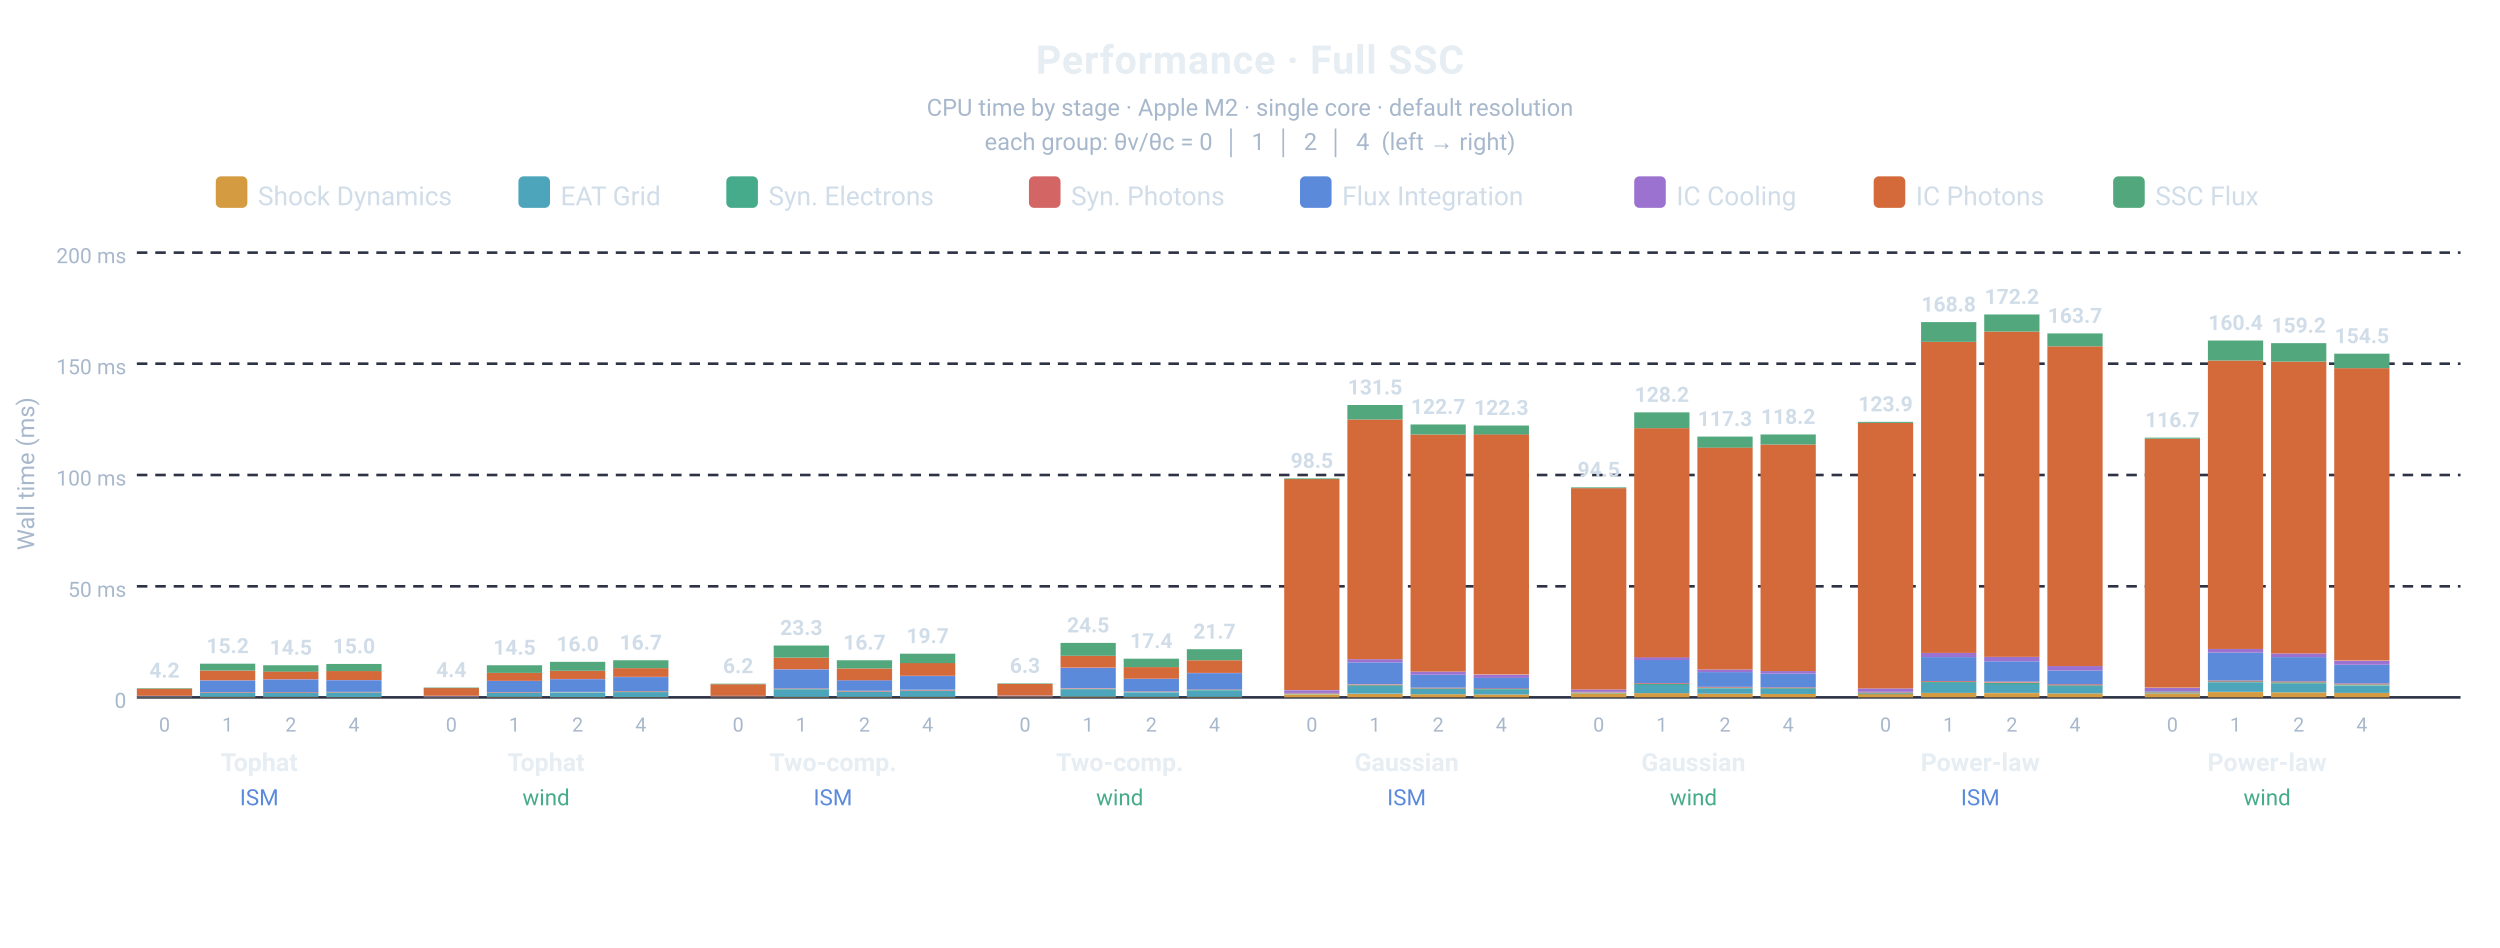
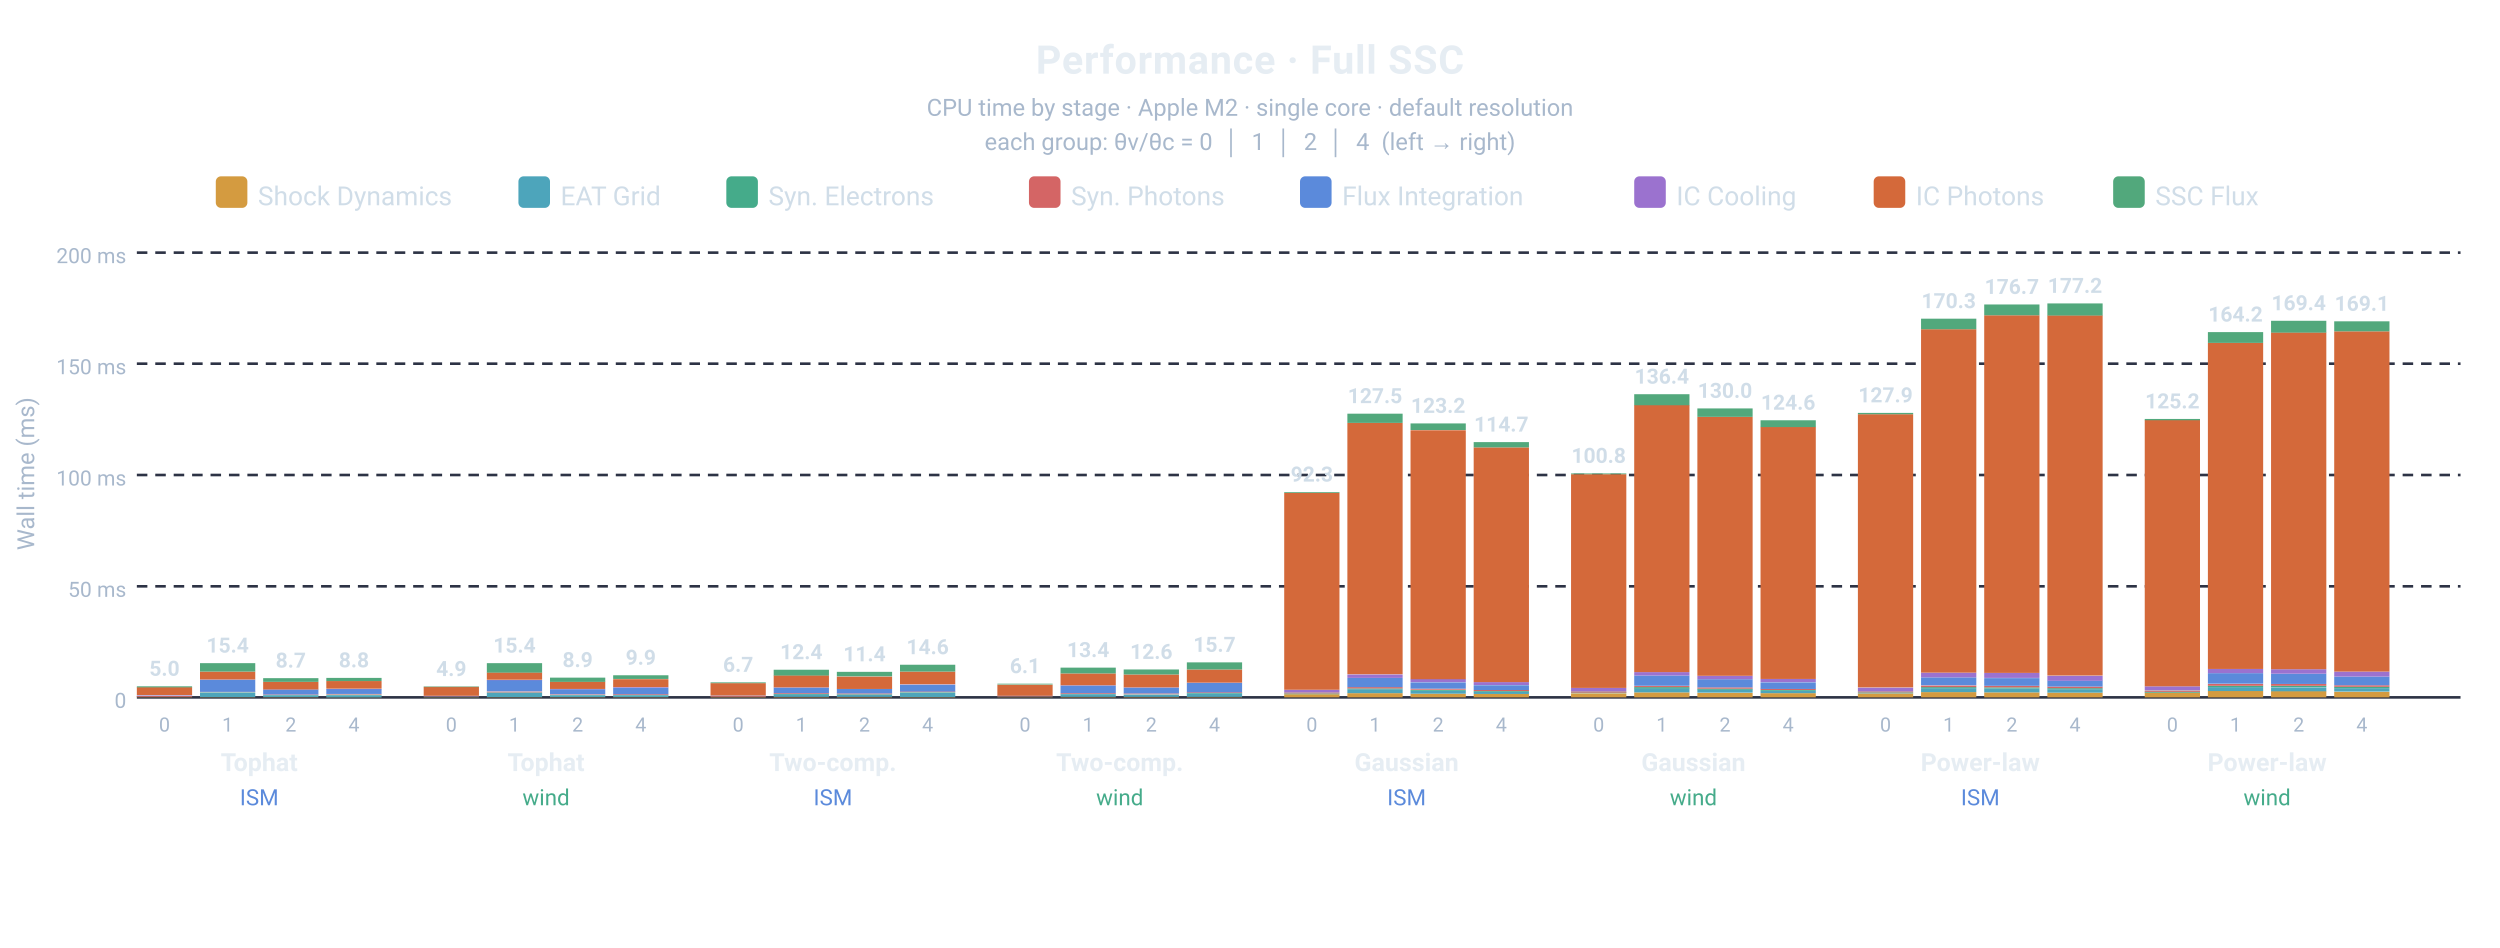
<svg xmlns="http://www.w3.org/2000/svg" viewBox="0 0 950 360" font-family="-apple-system, 'Segoe UI', Roboto, 'Helvetica Neue', Arial, sans-serif">
  <style>
    .cp { fill: #E6EDF3; }
    .cs { fill: #A8B8CC; }
    .cb { fill: #D0DDE8; }
    .mi { fill: #5B8ADB; }
    .mw { fill: #45AB8A; }
    .gl { stroke: #2D3345; fill: none; }
  </style>
  <rect width="950" height="360" fill="transparent" rx="12" />
  <text x="475" y="28" text-anchor="middle" font-size="15" font-weight="700" class="cp" letter-spacing="0.3">Performance · Full SSC</text>
  <text x="475" y="44" text-anchor="middle" font-size="9" class="cs">CPU time by stage · Apple M2 · single core · default resolution</text>
  <text x="475" y="57" text-anchor="middle" font-size="9" class="cs">each group: θv/θc = 0 │ 1 │ 2 │ 4 (left → right)</text>
  <rect x="82" y="67" width="12" height="12" rx="2" fill="#D49B40" />
  <text x="98" y="78" font-size="10" class="cb">Shock Dynamics</text>
  <rect x="197" y="67" width="12" height="12" rx="2" fill="#4DA5BB" />
  <text x="213" y="78" font-size="10" class="cb">EAT Grid</text>
  <rect x="276" y="67" width="12" height="12" rx="2" fill="#45AB8A" />
  <text x="292" y="78" font-size="10" class="cb">Syn. Electrons</text>
  <rect x="391" y="67" width="12" height="12" rx="2" fill="#D46565" />
  <text x="407" y="78" font-size="10" class="cb">Syn. Photons</text>
  <rect x="494" y="67" width="12" height="12" rx="2" fill="#5B8ADB" />
  <text x="510" y="78" font-size="10" class="cb">Flux Integration</text>
  <rect x="621" y="67" width="12" height="12" rx="2" fill="#9B72CF" />
  <text x="637" y="78" font-size="10" class="cb">IC Cooling</text>
  <rect x="712" y="67" width="12" height="12" rx="2" fill="#D4693A" />
  <text x="728" y="78" font-size="10" class="cb">IC Photons</text>
  <rect x="803" y="67" width="12" height="12" rx="2" fill="#52A87C" />
  <text x="819" y="78" font-size="10" class="cb">SSC Flux</text>
  <line x1="52" y1="265" x2="935" y2="265" class="gl" stroke-width="1" />
  <line x1="52" y1="222.8" x2="935" y2="222.8" class="gl" stroke-width="1" stroke-dasharray="4,3" />
  <text x="48" y="226.8" text-anchor="end" font-size="8" class="cs">50 ms</text>
  <line x1="52" y1="180.5" x2="935" y2="180.5" class="gl" stroke-width="1" stroke-dasharray="4,3" />
  <text x="48" y="184.5" text-anchor="end" font-size="8" class="cs">100 ms</text>
  <line x1="52" y1="138.2" x2="935" y2="138.2" class="gl" stroke-width="1" stroke-dasharray="4,3" />
  <text x="48" y="142.2" text-anchor="end" font-size="8" class="cs">150 ms</text>
  <line x1="52" y1="96.0" x2="935" y2="96.0" class="gl" stroke-width="1" stroke-dasharray="4,3" />
  <text x="48" y="100.0" text-anchor="end" font-size="8" class="cs">200 ms</text>
  <text x="48" y="269" text-anchor="end" font-size="8" class="cs">0</text>
  <rect x="52.0" y="264.9" width="21" height="0.1" fill="#D49B40" />
  <rect x="52.0" y="264.9" width="21" height="0.0" fill="#4DA5BB" />
-   <rect x="52.0" y="264.8" width="21" height="0.1" fill="#45AB8A" />
-   <rect x="52.0" y="264.6" width="21" height="0.1" fill="#D46565" />
-   <rect x="52.0" y="264.5" width="21" height="0.1" fill="#5B8ADB" />
-   <rect x="52.0" y="264.4" width="21" height="0.1" fill="#9B72CF" />
-   <rect x="52.0" y="261.7" width="21" height="2.7" fill="#D4693A" />
-   <rect x="52.0" y="261.5" width="21" height="0.2" fill="#52A87C" />
-   <text x="62.5" y="257.5" text-anchor="middle" font-size="8" font-weight="600" class="cb">4.2</text>
-   <rect x="76.0" y="264.8" width="21" height="0.2" fill="#D49B40" />
-   <rect x="76.0" y="263.3" width="21" height="1.5" fill="#4DA5BB" />
-   <rect x="76.0" y="263.2" width="21" height="0.1" fill="#45AB8A" />
-   <rect x="76.0" y="263.0" width="21" height="0.2" fill="#D46565" />
-   <rect x="76.0" y="258.6" width="21" height="4.4" fill="#5B8ADB" />
-   <rect x="76.0" y="258.5" width="21" height="0.1" fill="#9B72CF" />
-   <rect x="76.0" y="254.8" width="21" height="3.7" fill="#D4693A" />
-   <rect x="76.0" y="252.2" width="21" height="2.6" fill="#52A87C" />
-   <text x="86.5" y="248.2" text-anchor="middle" font-size="8" font-weight="600" class="cb">15.2</text>
+   <rect x="52.0" y="264.7" width="21" height="0.1" fill="#45AB8A" />
+   <rect x="52.0" y="264.4" width="21" height="0.4" fill="#D46565" />
+   <rect x="52.0" y="264.3" width="21" height="0.1" fill="#5B8ADB" />
+   <rect x="52.0" y="264.2" width="21" height="0.1" fill="#9B72CF" />
+   <rect x="52.0" y="261.1" width="21" height="3.0" fill="#D4693A" />
+   <rect x="52.0" y="260.8" width="21" height="0.4" fill="#52A87C" />
+   <text x="62.5" y="256.8" text-anchor="middle" font-size="8" font-weight="600" class="cb">5.0</text>
+   <rect x="76.0" y="264.9" width="21" height="0.1" fill="#D49B40" />
+   <rect x="76.0" y="263.2" width="21" height="1.7" fill="#4DA5BB" />
+   <rect x="76.0" y="263.1" width="21" height="0.1" fill="#45AB8A" />
+   <rect x="76.0" y="262.8" width="21" height="0.2" fill="#D46565" />
+   <rect x="76.0" y="258.3" width="21" height="4.6" fill="#5B8ADB" />
+   <rect x="76.0" y="258.2" width="21" height="0.1" fill="#9B72CF" />
+   <rect x="76.0" y="255.2" width="21" height="3.0" fill="#D4693A" />
+   <rect x="76.0" y="252.0" width="21" height="3.2" fill="#52A87C" />
+   <text x="86.5" y="248.0" text-anchor="middle" font-size="8" font-weight="600" class="cb">15.4</text>
  <rect x="100.0" y="264.9" width="21" height="0.1" fill="#D49B40" />
-   <rect x="100.0" y="263.3" width="21" height="1.5" fill="#4DA5BB" />
-   <rect x="100.0" y="263.2" width="21" height="0.1" fill="#45AB8A" />
-   <rect x="100.0" y="262.9" width="21" height="0.3" fill="#D46565" />
-   <rect x="100.0" y="258.2" width="21" height="4.8" fill="#5B8ADB" />
-   <rect x="100.0" y="258.1" width="21" height="0.1" fill="#9B72CF" />
-   <rect x="100.0" y="255.1" width="21" height="3.0" fill="#D4693A" />
-   <rect x="100.0" y="252.8" width="21" height="2.4" fill="#52A87C" />
-   <text x="110.5" y="248.8" text-anchor="middle" font-size="8" font-weight="600" class="cb">14.5</text>
+   <rect x="100.0" y="264.2" width="21" height="0.7" fill="#4DA5BB" />
+   <rect x="100.0" y="264.1" width="21" height="0.1" fill="#45AB8A" />
+   <rect x="100.0" y="263.9" width="21" height="0.2" fill="#D46565" />
+   <rect x="100.0" y="262.0" width="21" height="1.9" fill="#5B8ADB" />
+   <rect x="100.0" y="262.0" width="21" height="0.1" fill="#9B72CF" />
+   <rect x="100.0" y="259.1" width="21" height="2.9" fill="#D4693A" />
+   <rect x="100.0" y="257.7" width="21" height="1.4" fill="#52A87C" />
+   <text x="110.5" y="253.7" text-anchor="middle" font-size="8" font-weight="600" class="cb">8.7</text>
  <rect x="124.0" y="264.9" width="21" height="0.1" fill="#D49B40" />
-   <rect x="124.0" y="263.2" width="21" height="1.7" fill="#4DA5BB" />
-   <rect x="124.0" y="263.1" width="21" height="0.1" fill="#45AB8A" />
-   <rect x="124.0" y="262.9" width="21" height="0.2" fill="#D46565" />
-   <rect x="124.0" y="258.5" width="21" height="4.4" fill="#5B8ADB" />
-   <rect x="124.0" y="258.4" width="21" height="0.1" fill="#9B72CF" />
-   <rect x="124.0" y="255.0" width="21" height="3.4" fill="#D4693A" />
-   <rect x="124.0" y="252.3" width="21" height="2.7" fill="#52A87C" />
-   <text x="134.5" y="248.3" text-anchor="middle" font-size="8" font-weight="600" class="cb">15.0</text>
+   <rect x="124.0" y="264.2" width="21" height="0.8" fill="#4DA5BB" />
+   <rect x="124.0" y="264.0" width="21" height="0.2" fill="#45AB8A" />
+   <rect x="124.0" y="263.7" width="21" height="0.2" fill="#D46565" />
+   <rect x="124.0" y="261.8" width="21" height="1.9" fill="#5B8ADB" />
+   <rect x="124.0" y="261.8" width="21" height="0.1" fill="#9B72CF" />
+   <rect x="124.0" y="258.8" width="21" height="2.9" fill="#D4693A" />
+   <rect x="124.0" y="257.6" width="21" height="1.2" fill="#52A87C" />
+   <text x="134.5" y="253.6" text-anchor="middle" font-size="8" font-weight="600" class="cb">8.8</text>
  <rect x="161.0" y="264.9" width="21" height="0.1" fill="#D49B40" />
  <rect x="161.0" y="264.9" width="21" height="0.0" fill="#4DA5BB" />
  <rect x="161.0" y="264.8" width="21" height="0.1" fill="#45AB8A" />
  <rect x="161.0" y="264.6" width="21" height="0.2" fill="#D46565" />
  <rect x="161.0" y="264.5" width="21" height="0.1" fill="#5B8ADB" />
-   <rect x="161.0" y="264.5" width="21" height="0.1" fill="#9B72CF" />
-   <rect x="161.0" y="261.4" width="21" height="3.0" fill="#D4693A" />
-   <rect x="161.0" y="261.3" width="21" height="0.2" fill="#52A87C" />
-   <text x="171.5" y="257.3" text-anchor="middle" font-size="8" font-weight="600" class="cb">4.4</text>
-   <rect x="185.0" y="264.8" width="21" height="0.2" fill="#D49B40" />
-   <rect x="185.0" y="263.3" width="21" height="1.5" fill="#4DA5BB" />
-   <rect x="185.0" y="263.2" width="21" height="0.1" fill="#45AB8A" />
-   <rect x="185.0" y="263.0" width="21" height="0.2" fill="#D46565" />
-   <rect x="185.0" y="258.7" width="21" height="4.3" fill="#5B8ADB" />
-   <rect x="185.0" y="258.7" width="21" height="0.1" fill="#9B72CF" />
-   <rect x="185.0" y="255.7" width="21" height="3.0" fill="#D4693A" />
-   <rect x="185.0" y="252.8" width="21" height="2.9" fill="#52A87C" />
-   <text x="195.5" y="248.8" text-anchor="middle" font-size="8" font-weight="600" class="cb">14.5</text>
+   <rect x="161.0" y="264.4" width="21" height="0.1" fill="#9B72CF" />
+   <rect x="161.0" y="261.0" width="21" height="3.4" fill="#D4693A" />
+   <rect x="161.0" y="260.9" width="21" height="0.2" fill="#52A87C" />
+   <text x="171.5" y="256.9" text-anchor="middle" font-size="8" font-weight="600" class="cb">4.9</text>
+   <rect x="185.0" y="264.9" width="21" height="0.1" fill="#D49B40" />
+   <rect x="185.0" y="263.2" width="21" height="1.7" fill="#4DA5BB" />
+   <rect x="185.0" y="263.0" width="21" height="0.1" fill="#45AB8A" />
+   <rect x="185.0" y="262.8" width="21" height="0.3" fill="#D46565" />
+   <rect x="185.0" y="258.4" width="21" height="4.3" fill="#5B8ADB" />
+   <rect x="185.0" y="258.4" width="21" height="0.1" fill="#9B72CF" />
+   <rect x="185.0" y="255.5" width="21" height="2.8" fill="#D4693A" />
+   <rect x="185.0" y="252.0" width="21" height="3.6" fill="#52A87C" />
+   <text x="195.5" y="248.0" text-anchor="middle" font-size="8" font-weight="600" class="cb">15.4</text>
  <rect x="209.0" y="264.9" width="21" height="0.1" fill="#D49B40" />
-   <rect x="209.0" y="263.2" width="21" height="1.7" fill="#4DA5BB" />
-   <rect x="209.0" y="263.1" width="21" height="0.1" fill="#45AB8A" />
-   <rect x="209.0" y="262.8" width="21" height="0.2" fill="#D46565" />
-   <rect x="209.0" y="258.1" width="21" height="4.8" fill="#5B8ADB" />
-   <rect x="209.0" y="258.0" width="21" height="0.1" fill="#9B72CF" />
-   <rect x="209.0" y="254.9" width="21" height="3.1" fill="#D4693A" />
-   <rect x="209.0" y="251.5" width="21" height="3.4" fill="#52A87C" />
-   <text x="219.5" y="247.5" text-anchor="middle" font-size="8" font-weight="600" class="cb">16.0</text>
+   <rect x="209.0" y="264.2" width="21" height="0.7" fill="#4DA5BB" />
+   <rect x="209.0" y="264.1" width="21" height="0.1" fill="#45AB8A" />
+   <rect x="209.0" y="263.8" width="21" height="0.2" fill="#D46565" />
+   <rect x="209.0" y="261.9" width="21" height="1.9" fill="#5B8ADB" />
+   <rect x="209.0" y="261.9" width="21" height="0.1" fill="#9B72CF" />
+   <rect x="209.0" y="259.0" width="21" height="2.8" fill="#D4693A" />
+   <rect x="209.0" y="257.5" width="21" height="1.6" fill="#52A87C" />
+   <text x="219.5" y="253.5" text-anchor="middle" font-size="8" font-weight="600" class="cb">8.9</text>
  <rect x="233.0" y="264.9" width="21" height="0.1" fill="#D49B40" />
-   <rect x="233.0" y="263.0" width="21" height="1.9" fill="#4DA5BB" />
-   <rect x="233.0" y="262.8" width="21" height="0.2" fill="#45AB8A" />
-   <rect x="233.0" y="262.6" width="21" height="0.2" fill="#D46565" />
-   <rect x="233.0" y="257.3" width="21" height="5.3" fill="#5B8ADB" />
-   <rect x="233.0" y="257.2" width="21" height="0.1" fill="#9B72CF" />
-   <rect x="233.0" y="253.9" width="21" height="3.3" fill="#D4693A" />
-   <rect x="233.0" y="250.9" width="21" height="3.0" fill="#52A87C" />
-   <text x="243.5" y="246.9" text-anchor="middle" font-size="8" font-weight="600" class="cb">16.7</text>
-   <rect x="270.0" y="264.9" width="21" height="0.1" fill="#D49B40" />
+   <rect x="233.0" y="264.2" width="21" height="0.7" fill="#4DA5BB" />
+   <rect x="233.0" y="264.1" width="21" height="0.1" fill="#45AB8A" />
+   <rect x="233.0" y="263.8" width="21" height="0.3" fill="#D46565" />
+   <rect x="233.0" y="261.3" width="21" height="2.5" fill="#5B8ADB" />
+   <rect x="233.0" y="261.1" width="21" height="0.2" fill="#9B72CF" />
+   <rect x="233.0" y="258.1" width="21" height="3.0" fill="#D4693A" />
+   <rect x="233.0" y="256.6" width="21" height="1.4" fill="#52A87C" />
+   <text x="243.5" y="252.6" text-anchor="middle" font-size="8" font-weight="600" class="cb">9.9</text>
+   <rect x="270.0" y="264.8" width="21" height="0.2" fill="#D49B40" />
  <rect x="270.0" y="264.8" width="21" height="0.0" fill="#4DA5BB" />
  <rect x="270.0" y="264.7" width="21" height="0.1" fill="#45AB8A" />
-   <rect x="270.0" y="264.5" width="21" height="0.2" fill="#D46565" />
+   <rect x="270.0" y="264.5" width="21" height="0.3" fill="#D46565" />
  <rect x="270.0" y="264.4" width="21" height="0.1" fill="#5B8ADB" />
  <rect x="270.0" y="264.3" width="21" height="0.1" fill="#9B72CF" />
-   <rect x="270.0" y="260.0" width="21" height="4.4" fill="#D4693A" />
-   <rect x="270.0" y="259.8" width="21" height="0.2" fill="#52A87C" />
-   <text x="280.5" y="255.8" text-anchor="middle" font-size="8" font-weight="600" class="cb">6.2</text>
+   <rect x="270.0" y="259.6" width="21" height="4.7" fill="#D4693A" />
+   <rect x="270.0" y="259.3" width="21" height="0.3" fill="#52A87C" />
+   <text x="280.5" y="255.3" text-anchor="middle" font-size="8" font-weight="600" class="cb">6.7</text>
  <rect x="294.0" y="264.8" width="21" height="0.2" fill="#D49B40" />
-   <rect x="294.0" y="262.0" width="21" height="2.8" fill="#4DA5BB" />
-   <rect x="294.0" y="261.8" width="21" height="0.2" fill="#45AB8A" />
-   <rect x="294.0" y="261.6" width="21" height="0.2" fill="#D46565" />
-   <rect x="294.0" y="254.4" width="21" height="7.2" fill="#5B8ADB" />
-   <rect x="294.0" y="254.3" width="21" height="0.1" fill="#9B72CF" />
-   <rect x="294.0" y="249.9" width="21" height="4.4" fill="#D4693A" />
-   <rect x="294.0" y="245.3" width="21" height="4.6" fill="#52A87C" />
-   <text x="304.5" y="241.3" text-anchor="middle" font-size="8" font-weight="600" class="cb">23.3</text>
+   <rect x="294.0" y="263.8" width="21" height="1.0" fill="#4DA5BB" />
+   <rect x="294.0" y="263.7" width="21" height="0.2" fill="#45AB8A" />
+   <rect x="294.0" y="263.4" width="21" height="0.3" fill="#D46565" />
+   <rect x="294.0" y="261.3" width="21" height="2.1" fill="#5B8ADB" />
+   <rect x="294.0" y="261.2" width="21" height="0.1" fill="#9B72CF" />
+   <rect x="294.0" y="256.6" width="21" height="4.6" fill="#D4693A" />
+   <rect x="294.0" y="254.5" width="21" height="2.2" fill="#52A87C" />
+   <text x="304.5" y="250.5" text-anchor="middle" font-size="8" font-weight="600" class="cb">12.4</text>
  <rect x="318.0" y="264.8" width="21" height="0.2" fill="#D49B40" />
-   <rect x="318.0" y="262.9" width="21" height="1.9" fill="#4DA5BB" />
-   <rect x="318.0" y="262.8" width="21" height="0.1" fill="#45AB8A" />
-   <rect x="318.0" y="262.6" width="21" height="0.2" fill="#D46565" />
-   <rect x="318.0" y="258.5" width="21" height="4.0" fill="#5B8ADB" />
-   <rect x="318.0" y="258.4" width="21" height="0.1" fill="#9B72CF" />
-   <rect x="318.0" y="254.0" width="21" height="4.5" fill="#D4693A" />
-   <rect x="318.0" y="250.9" width="21" height="3.1" fill="#52A87C" />
-   <text x="328.5" y="246.9" text-anchor="middle" font-size="8" font-weight="600" class="cb">16.7</text>
+   <rect x="318.0" y="264.0" width="21" height="0.8" fill="#4DA5BB" />
+   <rect x="318.0" y="263.8" width="21" height="0.2" fill="#45AB8A" />
+   <rect x="318.0" y="263.5" width="21" height="0.3" fill="#D46565" />
+   <rect x="318.0" y="261.8" width="21" height="1.7" fill="#5B8ADB" />
+   <rect x="318.0" y="261.7" width="21" height="0.1" fill="#9B72CF" />
+   <rect x="318.0" y="257.1" width="21" height="4.7" fill="#D4693A" />
+   <rect x="318.0" y="255.3" width="21" height="1.7" fill="#52A87C" />
+   <text x="328.5" y="251.3" text-anchor="middle" font-size="8" font-weight="600" class="cb">11.4</text>
  <rect x="342.0" y="264.8" width="21" height="0.2" fill="#D49B40" />
-   <rect x="342.0" y="262.5" width="21" height="2.3" fill="#4DA5BB" />
-   <rect x="342.0" y="262.4" width="21" height="0.1" fill="#45AB8A" />
-   <rect x="342.0" y="262.2" width="21" height="0.2" fill="#D46565" />
-   <rect x="342.0" y="256.9" width="21" height="5.2" fill="#5B8ADB" />
-   <rect x="342.0" y="256.8" width="21" height="0.1" fill="#9B72CF" />
-   <rect x="342.0" y="251.9" width="21" height="4.9" fill="#D4693A" />
-   <rect x="342.0" y="248.4" width="21" height="3.6" fill="#52A87C" />
-   <text x="352.5" y="244.4" text-anchor="middle" font-size="8" font-weight="600" class="cb">19.7</text>
+   <rect x="342.0" y="263.3" width="21" height="1.6" fill="#4DA5BB" />
+   <rect x="342.0" y="263.1" width="21" height="0.2" fill="#45AB8A" />
+   <rect x="342.0" y="262.7" width="21" height="0.3" fill="#D46565" />
+   <rect x="342.0" y="260.2" width="21" height="2.6" fill="#5B8ADB" />
+   <rect x="342.0" y="260.0" width="21" height="0.1" fill="#9B72CF" />
+   <rect x="342.0" y="255.2" width="21" height="4.8" fill="#D4693A" />
+   <rect x="342.0" y="252.6" width="21" height="2.6" fill="#52A87C" />
+   <text x="352.5" y="248.6" text-anchor="middle" font-size="8" font-weight="600" class="cb">14.6</text>
  <rect x="379.0" y="264.9" width="21" height="0.1" fill="#D49B40" />
  <rect x="379.0" y="264.8" width="21" height="0.0" fill="#4DA5BB" />
  <rect x="379.0" y="264.7" width="21" height="0.1" fill="#45AB8A" />
  <rect x="379.0" y="264.5" width="21" height="0.2" fill="#D46565" />
  <rect x="379.0" y="264.4" width="21" height="0.1" fill="#5B8ADB" />
  <rect x="379.0" y="264.3" width="21" height="0.1" fill="#9B72CF" />
-   <rect x="379.0" y="259.9" width="21" height="4.4" fill="#D4693A" />
-   <rect x="379.0" y="259.7" width="21" height="0.2" fill="#52A87C" />
-   <text x="389.5" y="255.7" text-anchor="middle" font-size="8" font-weight="600" class="cb">6.3</text>
-   <rect x="403.0" y="264.7" width="21" height="0.3" fill="#D49B40" />
-   <rect x="403.0" y="261.9" width="21" height="2.8" fill="#4DA5BB" />
-   <rect x="403.0" y="261.8" width="21" height="0.1" fill="#45AB8A" />
-   <rect x="403.0" y="261.6" width="21" height="0.2" fill="#D46565" />
-   <rect x="403.0" y="253.8" width="21" height="7.7" fill="#5B8ADB" />
-   <rect x="403.0" y="253.8" width="21" height="0.1" fill="#9B72CF" />
-   <rect x="403.0" y="249.2" width="21" height="4.5" fill="#D4693A" />
-   <rect x="403.0" y="244.3" width="21" height="4.9" fill="#52A87C" />
-   <text x="413.5" y="240.3" text-anchor="middle" font-size="8" font-weight="600" class="cb">24.5</text>
+   <rect x="379.0" y="260.2" width="21" height="4.2" fill="#D4693A" />
+   <rect x="379.0" y="259.8" width="21" height="0.3" fill="#52A87C" />
+   <text x="389.5" y="255.8" text-anchor="middle" font-size="8" font-weight="600" class="cb">6.1</text>
+   <rect x="403.0" y="264.8" width="21" height="0.2" fill="#D49B40" />
+   <rect x="403.0" y="263.8" width="21" height="1.0" fill="#4DA5BB" />
+   <rect x="403.0" y="263.7" width="21" height="0.1" fill="#45AB8A" />
+   <rect x="403.0" y="263.4" width="21" height="0.3" fill="#D46565" />
+   <rect x="403.0" y="260.5" width="21" height="2.9" fill="#5B8ADB" />
+   <rect x="403.0" y="260.4" width="21" height="0.1" fill="#9B72CF" />
+   <rect x="403.0" y="255.9" width="21" height="4.5" fill="#D4693A" />
+   <rect x="403.0" y="253.7" width="21" height="2.2" fill="#52A87C" />
+   <text x="413.5" y="249.7" text-anchor="middle" font-size="8" font-weight="600" class="cb">13.4</text>
  <rect x="427.0" y="264.8" width="21" height="0.2" fill="#D49B40" />
-   <rect x="427.0" y="263.1" width="21" height="1.7" fill="#4DA5BB" />
-   <rect x="427.0" y="262.9" width="21" height="0.1" fill="#45AB8A" />
-   <rect x="427.0" y="262.7" width="21" height="0.2" fill="#D46565" />
-   <rect x="427.0" y="258.0" width="21" height="4.7" fill="#5B8ADB" />
-   <rect x="427.0" y="257.9" width="21" height="0.1" fill="#9B72CF" />
-   <rect x="427.0" y="253.5" width="21" height="4.4" fill="#D4693A" />
-   <rect x="427.0" y="250.3" width="21" height="3.2" fill="#52A87C" />
-   <text x="437.5" y="246.3" text-anchor="middle" font-size="8" font-weight="600" class="cb">17.4</text>
+   <rect x="427.0" y="264.0" width="21" height="0.8" fill="#4DA5BB" />
+   <rect x="427.0" y="263.8" width="21" height="0.1" fill="#45AB8A" />
+   <rect x="427.0" y="263.5" width="21" height="0.3" fill="#D46565" />
+   <rect x="427.0" y="261.3" width="21" height="2.2" fill="#5B8ADB" />
+   <rect x="427.0" y="261.2" width="21" height="0.1" fill="#9B72CF" />
+   <rect x="427.0" y="256.3" width="21" height="4.9" fill="#D4693A" />
+   <rect x="427.0" y="254.4" width="21" height="1.9" fill="#52A87C" />
+   <text x="437.5" y="250.4" text-anchor="middle" font-size="8" font-weight="600" class="cb">12.6</text>
  <rect x="451.0" y="264.8" width="21" height="0.2" fill="#D49B40" />
-   <rect x="451.0" y="262.4" width="21" height="2.4" fill="#4DA5BB" />
-   <rect x="451.0" y="262.2" width="21" height="0.2" fill="#45AB8A" />
-   <rect x="451.0" y="262.0" width="21" height="0.2" fill="#D46565" />
-   <rect x="451.0" y="255.8" width="21" height="6.2" fill="#5B8ADB" />
-   <rect x="451.0" y="255.7" width="21" height="0.1" fill="#9B72CF" />
-   <rect x="451.0" y="250.9" width="21" height="4.8" fill="#D4693A" />
-   <rect x="451.0" y="246.7" width="21" height="4.2" fill="#52A87C" />
-   <text x="461.5" y="242.7" text-anchor="middle" font-size="8" font-weight="600" class="cb">21.7</text>
-   <rect x="488.0" y="263.9" width="21" height="1.1" fill="#D49B40" />
-   <rect x="488.0" y="263.9" width="21" height="0.0" fill="#4DA5BB" />
-   <rect x="488.0" y="263.6" width="21" height="0.2" fill="#45AB8A" />
-   <rect x="488.0" y="263.4" width="21" height="0.2" fill="#D46565" />
-   <rect x="488.0" y="263.3" width="21" height="0.1" fill="#5B8ADB" />
-   <rect x="488.0" y="262.3" width="21" height="1.0" fill="#9B72CF" />
-   <rect x="488.0" y="182.0" width="21" height="80.2" fill="#D4693A" />
-   <rect x="488.0" y="181.8" width="21" height="0.3" fill="#52A87C" />
-   <text x="498.5" y="177.8" text-anchor="middle" font-size="8" font-weight="600" class="cb">98.5</text>
-   <rect x="512.0" y="263.7" width="21" height="1.3" fill="#D49B40" />
-   <rect x="512.0" y="260.6" width="21" height="3.0" fill="#4DA5BB" />
-   <rect x="512.0" y="260.4" width="21" height="0.3" fill="#45AB8A" />
-   <rect x="512.0" y="260.1" width="21" height="0.3" fill="#D46565" />
-   <rect x="512.0" y="251.7" width="21" height="8.3" fill="#5B8ADB" />
-   <rect x="512.0" y="250.5" width="21" height="1.2" fill="#9B72CF" />
-   <rect x="512.0" y="159.4" width="21" height="91.1" fill="#D4693A" />
-   <rect x="512.0" y="153.9" width="21" height="5.5" fill="#52A87C" />
-   <text x="522.5" y="149.9" text-anchor="middle" font-size="8" font-weight="600" class="cb">131.5</text>
-   <rect x="536.0" y="263.8" width="21" height="1.2" fill="#D49B40" />
-   <rect x="536.0" y="261.8" width="21" height="2.0" fill="#4DA5BB" />
-   <rect x="536.0" y="261.6" width="21" height="0.3" fill="#45AB8A" />
-   <rect x="536.0" y="261.3" width="21" height="0.3" fill="#D46565" />
-   <rect x="536.0" y="256.4" width="21" height="4.9" fill="#5B8ADB" />
-   <rect x="536.0" y="255.2" width="21" height="1.2" fill="#9B72CF" />
-   <rect x="536.0" y="165.1" width="21" height="90.1" fill="#D4693A" />
-   <rect x="536.0" y="161.3" width="21" height="3.8" fill="#52A87C" />
-   <text x="546.5" y="157.3" text-anchor="middle" font-size="8" font-weight="600" class="cb">122.7</text>
-   <rect x="560.0" y="263.9" width="21" height="1.1" fill="#D49B40" />
-   <rect x="560.0" y="262.1" width="21" height="1.8" fill="#4DA5BB" />
-   <rect x="560.0" y="261.8" width="21" height="0.3" fill="#45AB8A" />
-   <rect x="560.0" y="261.5" width="21" height="0.3" fill="#D46565" />
-   <rect x="560.0" y="257.6" width="21" height="4.0" fill="#5B8ADB" />
-   <rect x="560.0" y="256.4" width="21" height="1.2" fill="#9B72CF" />
-   <rect x="560.0" y="165.0" width="21" height="91.3" fill="#D4693A" />
-   <rect x="560.0" y="161.7" width="21" height="3.4" fill="#52A87C" />
-   <text x="570.5" y="157.7" text-anchor="middle" font-size="8" font-weight="600" class="cb">122.3</text>
+   <rect x="451.0" y="263.5" width="21" height="1.3" fill="#4DA5BB" />
+   <rect x="451.0" y="263.4" width="21" height="0.2" fill="#45AB8A" />
+   <rect x="451.0" y="263.0" width="21" height="0.3" fill="#D46565" />
+   <rect x="451.0" y="259.5" width="21" height="3.6" fill="#5B8ADB" />
+   <rect x="451.0" y="259.4" width="21" height="0.1" fill="#9B72CF" />
+   <rect x="451.0" y="254.4" width="21" height="5.0" fill="#D4693A" />
+   <rect x="451.0" y="251.7" width="21" height="2.7" fill="#52A87C" />
+   <text x="461.5" y="247.7" text-anchor="middle" font-size="8" font-weight="600" class="cb">15.7</text>
+   <rect x="488.0" y="263.8" width="21" height="1.2" fill="#D49B40" />
+   <rect x="488.0" y="263.8" width="21" height="0.0" fill="#4DA5BB" />
+   <rect x="488.0" y="263.5" width="21" height="0.3" fill="#45AB8A" />
+   <rect x="488.0" y="263.1" width="21" height="0.4" fill="#D46565" />
+   <rect x="488.0" y="263.0" width="21" height="0.1" fill="#5B8ADB" />
+   <rect x="488.0" y="262.1" width="21" height="0.9" fill="#9B72CF" />
+   <rect x="488.0" y="187.3" width="21" height="74.8" fill="#D4693A" />
+   <rect x="488.0" y="187.0" width="21" height="0.3" fill="#52A87C" />
+   <text x="498.5" y="183.0" text-anchor="middle" font-size="8" font-weight="600" class="cb">92.3</text>
+   <rect x="512.0" y="263.4" width="21" height="1.6" fill="#D49B40" />
+   <rect x="512.0" y="261.9" width="21" height="1.5" fill="#4DA5BB" />
+   <rect x="512.0" y="261.6" width="21" height="0.3" fill="#45AB8A" />
+   <rect x="512.0" y="261.1" width="21" height="0.5" fill="#D46565" />
+   <rect x="512.0" y="257.6" width="21" height="3.5" fill="#5B8ADB" />
+   <rect x="512.0" y="256.3" width="21" height="1.3" fill="#9B72CF" />
+   <rect x="512.0" y="160.7" width="21" height="95.5" fill="#D4693A" />
+   <rect x="512.0" y="157.2" width="21" height="3.5" fill="#52A87C" />
+   <text x="522.5" y="153.2" text-anchor="middle" font-size="8" font-weight="600" class="cb">127.5</text>
+   <rect x="536.0" y="263.6" width="21" height="1.4" fill="#D49B40" />
+   <rect x="536.0" y="262.5" width="21" height="1.1" fill="#4DA5BB" />
+   <rect x="536.0" y="262.2" width="21" height="0.3" fill="#45AB8A" />
+   <rect x="536.0" y="261.7" width="21" height="0.4" fill="#D46565" />
+   <rect x="536.0" y="259.3" width="21" height="2.4" fill="#5B8ADB" />
+   <rect x="536.0" y="258.0" width="21" height="1.2" fill="#9B72CF" />
+   <rect x="536.0" y="163.5" width="21" height="94.6" fill="#D4693A" />
+   <rect x="536.0" y="160.9" width="21" height="2.5" fill="#52A87C" />
+   <text x="546.5" y="156.9" text-anchor="middle" font-size="8" font-weight="600" class="cb">123.2</text>
+   <rect x="560.0" y="263.7" width="21" height="1.3" fill="#D49B40" />
+   <rect x="560.0" y="262.9" width="21" height="0.8" fill="#4DA5BB" />
+   <rect x="560.0" y="262.6" width="21" height="0.3" fill="#45AB8A" />
+   <rect x="560.0" y="262.2" width="21" height="0.4" fill="#D46565" />
+   <rect x="560.0" y="260.4" width="21" height="1.8" fill="#5B8ADB" />
+   <rect x="560.0" y="259.2" width="21" height="1.1" fill="#9B72CF" />
+   <rect x="560.0" y="170.0" width="21" height="89.2" fill="#D4693A" />
+   <rect x="560.0" y="168.0" width="21" height="2.0" fill="#52A87C" />
+   <text x="570.5" y="164.0" text-anchor="middle" font-size="8" font-weight="600" class="cb">114.7</text>
  <rect x="597.0" y="263.5" width="21" height="1.5" fill="#D49B40" />
-   <rect x="597.0" y="263.5" width="21" height="0.0" fill="#4DA5BB" />
-   <rect x="597.0" y="263.3" width="21" height="0.2" fill="#45AB8A" />
-   <rect x="597.0" y="263.1" width="21" height="0.2" fill="#D46565" />
-   <rect x="597.0" y="262.9" width="21" height="0.1" fill="#5B8ADB" />
-   <rect x="597.0" y="262.0" width="21" height="0.9" fill="#9B72CF" />
-   <rect x="597.0" y="185.5" width="21" height="76.5" fill="#D4693A" />
-   <rect x="597.0" y="185.2" width="21" height="0.3" fill="#52A87C" />
-   <text x="607.5" y="181.2" text-anchor="middle" font-size="8" font-weight="600" class="cb">94.5</text>
-   <rect x="621.0" y="263.4" width="21" height="1.6" fill="#D49B40" />
-   <rect x="621.0" y="260.3" width="21" height="3.1" fill="#4DA5BB" />
-   <rect x="621.0" y="259.9" width="21" height="0.4" fill="#45AB8A" />
-   <rect x="621.0" y="259.6" width="21" height="0.3" fill="#D46565" />
-   <rect x="621.0" y="250.8" width="21" height="8.8" fill="#5B8ADB" />
-   <rect x="621.0" y="249.7" width="21" height="1.1" fill="#9B72CF" />
-   <rect x="621.0" y="162.7" width="21" height="87.1" fill="#D4693A" />
-   <rect x="621.0" y="156.7" width="21" height="6.0" fill="#52A87C" />
-   <text x="631.5" y="152.7" text-anchor="middle" font-size="8" font-weight="600" class="cb">128.2</text>
-   <rect x="645.0" y="263.6" width="21" height="1.4" fill="#D49B40" />
-   <rect x="645.0" y="261.6" width="21" height="2.0" fill="#4DA5BB" />
-   <rect x="645.0" y="261.3" width="21" height="0.3" fill="#45AB8A" />
-   <rect x="645.0" y="261.0" width="21" height="0.3" fill="#D46565" />
-   <rect x="645.0" y="255.4" width="21" height="5.6" fill="#5B8ADB" />
-   <rect x="645.0" y="254.4" width="21" height="1.0" fill="#9B72CF" />
-   <rect x="645.0" y="170.0" width="21" height="84.4" fill="#D4693A" />
-   <rect x="645.0" y="165.9" width="21" height="4.2" fill="#52A87C" />
-   <text x="655.5" y="161.9" text-anchor="middle" font-size="8" font-weight="600" class="cb">117.3</text>
-   <rect x="669.0" y="263.7" width="21" height="1.3" fill="#D49B40" />
-   <rect x="669.0" y="261.8" width="21" height="1.9" fill="#4DA5BB" />
-   <rect x="669.0" y="261.5" width="21" height="0.3" fill="#45AB8A" />
-   <rect x="669.0" y="261.2" width="21" height="0.3" fill="#D46565" />
-   <rect x="669.0" y="256.0" width="21" height="5.2" fill="#5B8ADB" />
-   <rect x="669.0" y="255.0" width="21" height="1.0" fill="#9B72CF" />
-   <rect x="669.0" y="168.9" width="21" height="86.1" fill="#D4693A" />
-   <rect x="669.0" y="165.1" width="21" height="3.8" fill="#52A87C" />
-   <text x="679.5" y="161.1" text-anchor="middle" font-size="8" font-weight="600" class="cb">118.2</text>
-   <rect x="706.0" y="263.7" width="21" height="1.3" fill="#D49B40" />
-   <rect x="706.0" y="263.7" width="21" height="0.1" fill="#4DA5BB" />
-   <rect x="706.0" y="263.4" width="21" height="0.3" fill="#45AB8A" />
-   <rect x="706.0" y="263.1" width="21" height="0.3" fill="#D46565" />
-   <rect x="706.0" y="263.0" width="21" height="0.1" fill="#5B8ADB" />
-   <rect x="706.0" y="261.6" width="21" height="1.3" fill="#9B72CF" />
-   <rect x="706.0" y="160.7" width="21" height="100.9" fill="#D4693A" />
-   <rect x="706.0" y="160.3" width="21" height="0.4" fill="#52A87C" />
-   <text x="716.5" y="156.3" text-anchor="middle" font-size="8" font-weight="600" class="cb">123.9</text>
-   <rect x="730.0" y="263.3" width="21" height="1.7" fill="#D49B40" />
-   <rect x="730.0" y="259.5" width="21" height="3.8" fill="#4DA5BB" />
-   <rect x="730.0" y="259.1" width="21" height="0.4" fill="#45AB8A" />
-   <rect x="730.0" y="258.7" width="21" height="0.4" fill="#D46565" />
-   <rect x="730.0" y="249.7" width="21" height="9.1" fill="#5B8ADB" />
-   <rect x="730.0" y="248.1" width="21" height="1.6" fill="#9B72CF" />
-   <rect x="730.0" y="129.9" width="21" height="118.2" fill="#D4693A" />
-   <rect x="730.0" y="122.4" width="21" height="7.5" fill="#52A87C" />
-   <text x="740.5" y="118.4" text-anchor="middle" font-size="8" font-weight="600" class="cb">168.8</text>
-   <rect x="754.0" y="263.4" width="21" height="1.6" fill="#D49B40" />
-   <rect x="754.0" y="259.9" width="21" height="3.4" fill="#4DA5BB" />
-   <rect x="754.0" y="259.5" width="21" height="0.5" fill="#45AB8A" />
-   <rect x="754.0" y="259.0" width="21" height="0.4" fill="#D46565" />
-   <rect x="754.0" y="251.3" width="21" height="7.7" fill="#5B8ADB" />
-   <rect x="754.0" y="249.6" width="21" height="1.7" fill="#9B72CF" />
-   <rect x="754.0" y="126.0" width="21" height="123.6" fill="#D4693A" />
-   <rect x="754.0" y="119.5" width="21" height="6.5" fill="#52A87C" />
-   <text x="764.5" y="115.5" text-anchor="middle" font-size="8" font-weight="600" class="cb">172.2</text>
-   <rect x="778.0" y="263.5" width="21" height="1.5" fill="#D49B40" />
-   <rect x="778.0" y="260.7" width="21" height="2.8" fill="#4DA5BB" />
-   <rect x="778.0" y="260.4" width="21" height="0.4" fill="#45AB8A" />
-   <rect x="778.0" y="260.0" width="21" height="0.4" fill="#D46565" />
-   <rect x="778.0" y="254.8" width="21" height="5.2" fill="#5B8ADB" />
-   <rect x="778.0" y="253.1" width="21" height="1.7" fill="#9B72CF" />
-   <rect x="778.0" y="131.6" width="21" height="121.5" fill="#D4693A" />
-   <rect x="778.0" y="126.7" width="21" height="4.9" fill="#52A87C" />
-   <text x="788.5" y="122.7" text-anchor="middle" font-size="8" font-weight="600" class="cb">163.7</text>
-   <rect x="815.0" y="263.5" width="21" height="1.5" fill="#D49B40" />
-   <rect x="815.0" y="263.4" width="21" height="0.1" fill="#4DA5BB" />
-   <rect x="815.0" y="263.1" width="21" height="0.3" fill="#45AB8A" />
-   <rect x="815.0" y="262.8" width="21" height="0.3" fill="#D46565" />
-   <rect x="815.0" y="262.6" width="21" height="0.2" fill="#5B8ADB" />
-   <rect x="815.0" y="261.4" width="21" height="1.2" fill="#9B72CF" />
-   <rect x="815.0" y="166.7" width="21" height="94.6" fill="#D4693A" />
-   <rect x="815.0" y="166.3" width="21" height="0.4" fill="#52A87C" />
-   <text x="825.5" y="162.3" text-anchor="middle" font-size="8" font-weight="600" class="cb">116.7</text>
-   <rect x="839.0" y="263.0" width="21" height="2.0" fill="#D49B40" />
-   <rect x="839.0" y="259.3" width="21" height="3.6" fill="#4DA5BB" />
-   <rect x="839.0" y="258.9" width="21" height="0.4" fill="#45AB8A" />
-   <rect x="839.0" y="258.6" width="21" height="0.4" fill="#D46565" />
-   <rect x="839.0" y="248.0" width="21" height="10.6" fill="#5B8ADB" />
-   <rect x="839.0" y="246.6" width="21" height="1.4" fill="#9B72CF" />
-   <rect x="839.0" y="137.0" width="21" height="109.6" fill="#D4693A" />
-   <rect x="839.0" y="129.4" width="21" height="7.6" fill="#52A87C" />
-   <text x="849.5" y="125.4" text-anchor="middle" font-size="8" font-weight="600" class="cb">160.4</text>
-   <rect x="863.0" y="263.1" width="21" height="1.9" fill="#D49B40" />
-   <rect x="863.0" y="259.8" width="21" height="3.3" fill="#4DA5BB" />
-   <rect x="863.0" y="259.3" width="21" height="0.5" fill="#45AB8A" />
-   <rect x="863.0" y="258.9" width="21" height="0.4" fill="#D46565" />
-   <rect x="863.0" y="249.7" width="21" height="9.2" fill="#5B8ADB" />
-   <rect x="863.0" y="248.3" width="21" height="1.4" fill="#9B72CF" />
-   <rect x="863.0" y="137.4" width="21" height="110.9" fill="#D4693A" />
-   <rect x="863.0" y="130.4" width="21" height="7.0" fill="#52A87C" />
-   <text x="873.5" y="126.4" text-anchor="middle" font-size="8" font-weight="600" class="cb">159.2</text>
-   <rect x="887.0" y="263.3" width="21" height="1.7" fill="#D49B40" />
-   <rect x="887.0" y="260.6" width="21" height="2.7" fill="#4DA5BB" />
-   <rect x="887.0" y="260.1" width="21" height="0.4" fill="#45AB8A" />
-   <rect x="887.0" y="259.7" width="21" height="0.4" fill="#D46565" />
-   <rect x="887.0" y="252.6" width="21" height="7.1" fill="#5B8ADB" />
-   <rect x="887.0" y="251.1" width="21" height="1.5" fill="#9B72CF" />
-   <rect x="887.0" y="139.9" width="21" height="111.1" fill="#D4693A" />
-   <rect x="887.0" y="134.4" width="21" height="5.5" fill="#52A87C" />
-   <text x="897.5" y="130.4" text-anchor="middle" font-size="8" font-weight="600" class="cb">154.5</text>
+   <rect x="597.0" y="263.4" width="21" height="0.0" fill="#4DA5BB" />
+   <rect x="597.0" y="263.1" width="21" height="0.3" fill="#45AB8A" />
+   <rect x="597.0" y="262.7" width="21" height="0.5" fill="#D46565" />
+   <rect x="597.0" y="262.6" width="21" height="0.1" fill="#5B8ADB" />
+   <rect x="597.0" y="261.4" width="21" height="1.2" fill="#9B72CF" />
+   <rect x="597.0" y="180.2" width="21" height="81.2" fill="#D4693A" />
+   <rect x="597.0" y="179.9" width="21" height="0.3" fill="#52A87C" />
+   <text x="607.5" y="175.9" text-anchor="middle" font-size="8" font-weight="600" class="cb">100.8</text>
+   <rect x="621.0" y="263.1" width="21" height="1.9" fill="#D49B40" />
+   <rect x="621.0" y="261.5" width="21" height="1.6" fill="#4DA5BB" />
+   <rect x="621.0" y="261.1" width="21" height="0.5" fill="#45AB8A" />
+   <rect x="621.0" y="260.7" width="21" height="0.4" fill="#D46565" />
+   <rect x="621.0" y="256.7" width="21" height="3.9" fill="#5B8ADB" />
+   <rect x="621.0" y="255.4" width="21" height="1.3" fill="#9B72CF" />
+   <rect x="621.0" y="153.9" width="21" height="101.5" fill="#D4693A" />
+   <rect x="621.0" y="149.8" width="21" height="4.2" fill="#52A87C" />
+   <text x="631.5" y="145.8" text-anchor="middle" font-size="8" font-weight="600" class="cb">136.4</text>
+   <rect x="645.0" y="263.3" width="21" height="1.7" fill="#D49B40" />
+   <rect x="645.0" y="262.0" width="21" height="1.2" fill="#4DA5BB" />
+   <rect x="645.0" y="261.7" width="21" height="0.4" fill="#45AB8A" />
+   <rect x="645.0" y="261.2" width="21" height="0.5" fill="#D46565" />
+   <rect x="645.0" y="258.1" width="21" height="3.1" fill="#5B8ADB" />
+   <rect x="645.0" y="256.8" width="21" height="1.3" fill="#9B72CF" />
+   <rect x="645.0" y="158.4" width="21" height="98.4" fill="#D4693A" />
+   <rect x="645.0" y="155.2" width="21" height="3.2" fill="#52A87C" />
+   <text x="655.5" y="151.2" text-anchor="middle" font-size="8" font-weight="600" class="cb">130.0</text>
+   <rect x="669.0" y="263.4" width="21" height="1.6" fill="#D49B40" />
+   <rect x="669.0" y="262.5" width="21" height="0.9" fill="#4DA5BB" />
+   <rect x="669.0" y="262.2" width="21" height="0.3" fill="#45AB8A" />
+   <rect x="669.0" y="261.7" width="21" height="0.5" fill="#D46565" />
+   <rect x="669.0" y="259.3" width="21" height="2.5" fill="#5B8ADB" />
+   <rect x="669.0" y="258.0" width="21" height="1.2" fill="#9B72CF" />
+   <rect x="669.0" y="162.2" width="21" height="95.8" fill="#D4693A" />
+   <rect x="669.0" y="159.7" width="21" height="2.6" fill="#52A87C" />
+   <text x="679.5" y="155.7" text-anchor="middle" font-size="8" font-weight="600" class="cb">124.6</text>
+   <rect x="706.0" y="263.5" width="21" height="1.5" fill="#D49B40" />
+   <rect x="706.0" y="263.5" width="21" height="0.1" fill="#4DA5BB" />
+   <rect x="706.0" y="263.1" width="21" height="0.3" fill="#45AB8A" />
+   <rect x="706.0" y="262.7" width="21" height="0.4" fill="#D46565" />
+   <rect x="706.0" y="262.6" width="21" height="0.1" fill="#5B8ADB" />
+   <rect x="706.0" y="261.3" width="21" height="1.3" fill="#9B72CF" />
+   <rect x="706.0" y="157.4" width="21" height="103.8" fill="#D4693A" />
+   <rect x="706.0" y="156.9" width="21" height="0.5" fill="#52A87C" />
+   <text x="716.5" y="152.9" text-anchor="middle" font-size="8" font-weight="600" class="cb">127.9</text>
+   <rect x="730.0" y="263.0" width="21" height="2.0" fill="#D49B40" />
+   <rect x="730.0" y="261.5" width="21" height="1.5" fill="#4DA5BB" />
+   <rect x="730.0" y="261.1" width="21" height="0.4" fill="#45AB8A" />
+   <rect x="730.0" y="260.5" width="21" height="0.6" fill="#D46565" />
+   <rect x="730.0" y="257.4" width="21" height="3.0" fill="#5B8ADB" />
+   <rect x="730.0" y="255.6" width="21" height="1.8" fill="#9B72CF" />
+   <rect x="730.0" y="125.1" width="21" height="130.5" fill="#D4693A" />
+   <rect x="730.0" y="121.1" width="21" height="4.0" fill="#52A87C" />
+   <text x="740.5" y="117.1" text-anchor="middle" font-size="8" font-weight="600" class="cb">170.3</text>
+   <rect x="754.0" y="263.1" width="21" height="1.9" fill="#D49B40" />
+   <rect x="754.0" y="261.6" width="21" height="1.5" fill="#4DA5BB" />
+   <rect x="754.0" y="261.2" width="21" height="0.4" fill="#45AB8A" />
+   <rect x="754.0" y="260.6" width="21" height="0.6" fill="#D46565" />
+   <rect x="754.0" y="257.7" width="21" height="2.9" fill="#5B8ADB" />
+   <rect x="754.0" y="255.7" width="21" height="1.9" fill="#9B72CF" />
+   <rect x="754.0" y="119.8" width="21" height="135.9" fill="#D4693A" />
+   <rect x="754.0" y="115.7" width="21" height="4.1" fill="#52A87C" />
+   <text x="764.5" y="111.7" text-anchor="middle" font-size="8" font-weight="600" class="cb">176.7</text>
+   <rect x="778.0" y="263.2" width="21" height="1.8" fill="#D49B40" />
+   <rect x="778.0" y="261.9" width="21" height="1.3" fill="#4DA5BB" />
+   <rect x="778.0" y="261.5" width="21" height="0.4" fill="#45AB8A" />
+   <rect x="778.0" y="260.9" width="21" height="0.6" fill="#D46565" />
+   <rect x="778.0" y="258.6" width="21" height="2.3" fill="#5B8ADB" />
+   <rect x="778.0" y="256.8" width="21" height="1.9" fill="#9B72CF" />
+   <rect x="778.0" y="119.8" width="21" height="136.9" fill="#D4693A" />
+   <rect x="778.0" y="115.3" width="21" height="4.6" fill="#52A87C" />
+   <text x="788.5" y="111.3" text-anchor="middle" font-size="8" font-weight="600" class="cb">177.2</text>
+   <rect x="815.0" y="263.2" width="21" height="1.8" fill="#D49B40" />
+   <rect x="815.0" y="263.2" width="21" height="0.1" fill="#4DA5BB" />
+   <rect x="815.0" y="262.8" width="21" height="0.4" fill="#45AB8A" />
+   <rect x="815.0" y="262.4" width="21" height="0.5" fill="#D46565" />
+   <rect x="815.0" y="262.2" width="21" height="0.1" fill="#5B8ADB" />
+   <rect x="815.0" y="260.8" width="21" height="1.4" fill="#9B72CF" />
+   <rect x="815.0" y="159.6" width="21" height="101.2" fill="#D4693A" />
+   <rect x="815.0" y="159.2" width="21" height="0.5" fill="#52A87C" />
+   <text x="825.5" y="155.2" text-anchor="middle" font-size="8" font-weight="600" class="cb">125.2</text>
+   <rect x="839.0" y="262.5" width="21" height="2.5" fill="#D49B40" />
+   <rect x="839.0" y="261.1" width="21" height="1.5" fill="#4DA5BB" />
+   <rect x="839.0" y="260.6" width="21" height="0.5" fill="#45AB8A" />
+   <rect x="839.0" y="259.9" width="21" height="0.7" fill="#D46565" />
+   <rect x="839.0" y="255.8" width="21" height="4.0" fill="#5B8ADB" />
+   <rect x="839.0" y="254.2" width="21" height="1.6" fill="#9B72CF" />
+   <rect x="839.0" y="130.3" width="21" height="123.9" fill="#D4693A" />
+   <rect x="839.0" y="126.2" width="21" height="4.1" fill="#52A87C" />
+   <text x="849.5" y="122.2" text-anchor="middle" font-size="8" font-weight="600" class="cb">164.2</text>
+   <rect x="863.0" y="262.6" width="21" height="2.4" fill="#D49B40" />
+   <rect x="863.0" y="261.2" width="21" height="1.5" fill="#4DA5BB" />
+   <rect x="863.0" y="260.6" width="21" height="0.5" fill="#45AB8A" />
+   <rect x="863.0" y="259.9" width="21" height="0.7" fill="#D46565" />
+   <rect x="863.0" y="256.0" width="21" height="3.9" fill="#5B8ADB" />
+   <rect x="863.0" y="254.3" width="21" height="1.7" fill="#9B72CF" />
+   <rect x="863.0" y="126.3" width="21" height="128.0" fill="#D4693A" />
+   <rect x="863.0" y="121.9" width="21" height="4.5" fill="#52A87C" />
+   <text x="873.5" y="117.9" text-anchor="middle" font-size="8" font-weight="600" class="cb">169.4</text>
+   <rect x="887.0" y="262.9" width="21" height="2.1" fill="#D49B40" />
+   <rect x="887.0" y="261.5" width="21" height="1.3" fill="#4DA5BB" />
+   <rect x="887.0" y="261.0" width="21" height="0.5" fill="#45AB8A" />
+   <rect x="887.0" y="260.4" width="21" height="0.6" fill="#D46565" />
+   <rect x="887.0" y="257.1" width="21" height="3.3" fill="#5B8ADB" />
+   <rect x="887.0" y="255.2" width="21" height="1.9" fill="#9B72CF" />
+   <rect x="887.0" y="125.9" width="21" height="129.3" fill="#D4693A" />
+   <rect x="887.0" y="122.1" width="21" height="3.8" fill="#52A87C" />
+   <text x="897.5" y="118.1" text-anchor="middle" font-size="8" font-weight="600" class="cb">169.1</text>
  <text x="62.5" y="278" text-anchor="middle" font-size="7.5" class="cs">0</text>
  <text x="86.5" y="278" text-anchor="middle" font-size="7.5" class="cs">1</text>
  <text x="110.5" y="278" text-anchor="middle" font-size="7.5" class="cs">2</text>
  <text x="134.5" y="278" text-anchor="middle" font-size="7.5" class="cs">4</text>
  <text x="171.5" y="278" text-anchor="middle" font-size="7.5" class="cs">0</text>
  <text x="195.5" y="278" text-anchor="middle" font-size="7.5" class="cs">1</text>
  <text x="219.5" y="278" text-anchor="middle" font-size="7.5" class="cs">2</text>
  <text x="243.5" y="278" text-anchor="middle" font-size="7.5" class="cs">4</text>
  <text x="280.5" y="278" text-anchor="middle" font-size="7.5" class="cs">0</text>
  <text x="304.5" y="278" text-anchor="middle" font-size="7.5" class="cs">1</text>
  <text x="328.5" y="278" text-anchor="middle" font-size="7.5" class="cs">2</text>
  <text x="352.5" y="278" text-anchor="middle" font-size="7.5" class="cs">4</text>
  <text x="389.5" y="278" text-anchor="middle" font-size="7.5" class="cs">0</text>
  <text x="413.5" y="278" text-anchor="middle" font-size="7.5" class="cs">1</text>
  <text x="437.5" y="278" text-anchor="middle" font-size="7.5" class="cs">2</text>
  <text x="461.5" y="278" text-anchor="middle" font-size="7.5" class="cs">4</text>
  <text x="498.5" y="278" text-anchor="middle" font-size="7.5" class="cs">0</text>
  <text x="522.5" y="278" text-anchor="middle" font-size="7.5" class="cs">1</text>
  <text x="546.5" y="278" text-anchor="middle" font-size="7.5" class="cs">2</text>
  <text x="570.5" y="278" text-anchor="middle" font-size="7.5" class="cs">4</text>
  <text x="607.5" y="278" text-anchor="middle" font-size="7.5" class="cs">0</text>
  <text x="631.5" y="278" text-anchor="middle" font-size="7.5" class="cs">1</text>
  <text x="655.5" y="278" text-anchor="middle" font-size="7.5" class="cs">2</text>
  <text x="679.5" y="278" text-anchor="middle" font-size="7.5" class="cs">4</text>
  <text x="716.5" y="278" text-anchor="middle" font-size="7.5" class="cs">0</text>
  <text x="740.5" y="278" text-anchor="middle" font-size="7.5" class="cs">1</text>
  <text x="764.5" y="278" text-anchor="middle" font-size="7.5" class="cs">2</text>
  <text x="788.5" y="278" text-anchor="middle" font-size="7.5" class="cs">4</text>
  <text x="825.5" y="278" text-anchor="middle" font-size="7.5" class="cs">0</text>
  <text x="849.5" y="278" text-anchor="middle" font-size="7.5" class="cs">1</text>
  <text x="873.5" y="278" text-anchor="middle" font-size="7.5" class="cs">2</text>
  <text x="897.5" y="278" text-anchor="middle" font-size="7.5" class="cs">4</text>
  <text x="98.5" y="293" text-anchor="middle" font-size="9.5" font-weight="700" class="cp">Tophat</text>
  <text x="98.5" y="306" text-anchor="middle" font-size="8.5" class="mi">ISM</text>
  <text x="207.5" y="293" text-anchor="middle" font-size="9.5" font-weight="700" class="cp">Tophat</text>
  <text x="207.5" y="306" text-anchor="middle" font-size="8.5" class="mw">wind</text>
  <text x="316.5" y="293" text-anchor="middle" font-size="9.5" font-weight="700" class="cp">Two-comp.</text>
  <text x="316.5" y="306" text-anchor="middle" font-size="8.5" class="mi">ISM</text>
  <text x="425.5" y="293" text-anchor="middle" font-size="9.5" font-weight="700" class="cp">Two-comp.</text>
  <text x="425.5" y="306" text-anchor="middle" font-size="8.5" class="mw">wind</text>
  <text x="534.5" y="293" text-anchor="middle" font-size="9.5" font-weight="700" class="cp">Gaussian</text>
  <text x="534.5" y="306" text-anchor="middle" font-size="8.5" class="mi">ISM</text>
  <text x="643.5" y="293" text-anchor="middle" font-size="9.5" font-weight="700" class="cp">Gaussian</text>
  <text x="643.5" y="306" text-anchor="middle" font-size="8.5" class="mw">wind</text>
  <text x="752.5" y="293" text-anchor="middle" font-size="9.5" font-weight="700" class="cp">Power-law</text>
  <text x="752.5" y="306" text-anchor="middle" font-size="8.5" class="mi">ISM</text>
  <text x="861.5" y="293" text-anchor="middle" font-size="9.5" font-weight="700" class="cp">Power-law</text>
  <text x="861.5" y="306" text-anchor="middle" font-size="8.5" class="mw">wind</text>
  <text x="13" y="180" text-anchor="middle" font-size="9" class="cs" transform="rotate(-90, 13, 180)">Wall time (ms)</text>
</svg>
